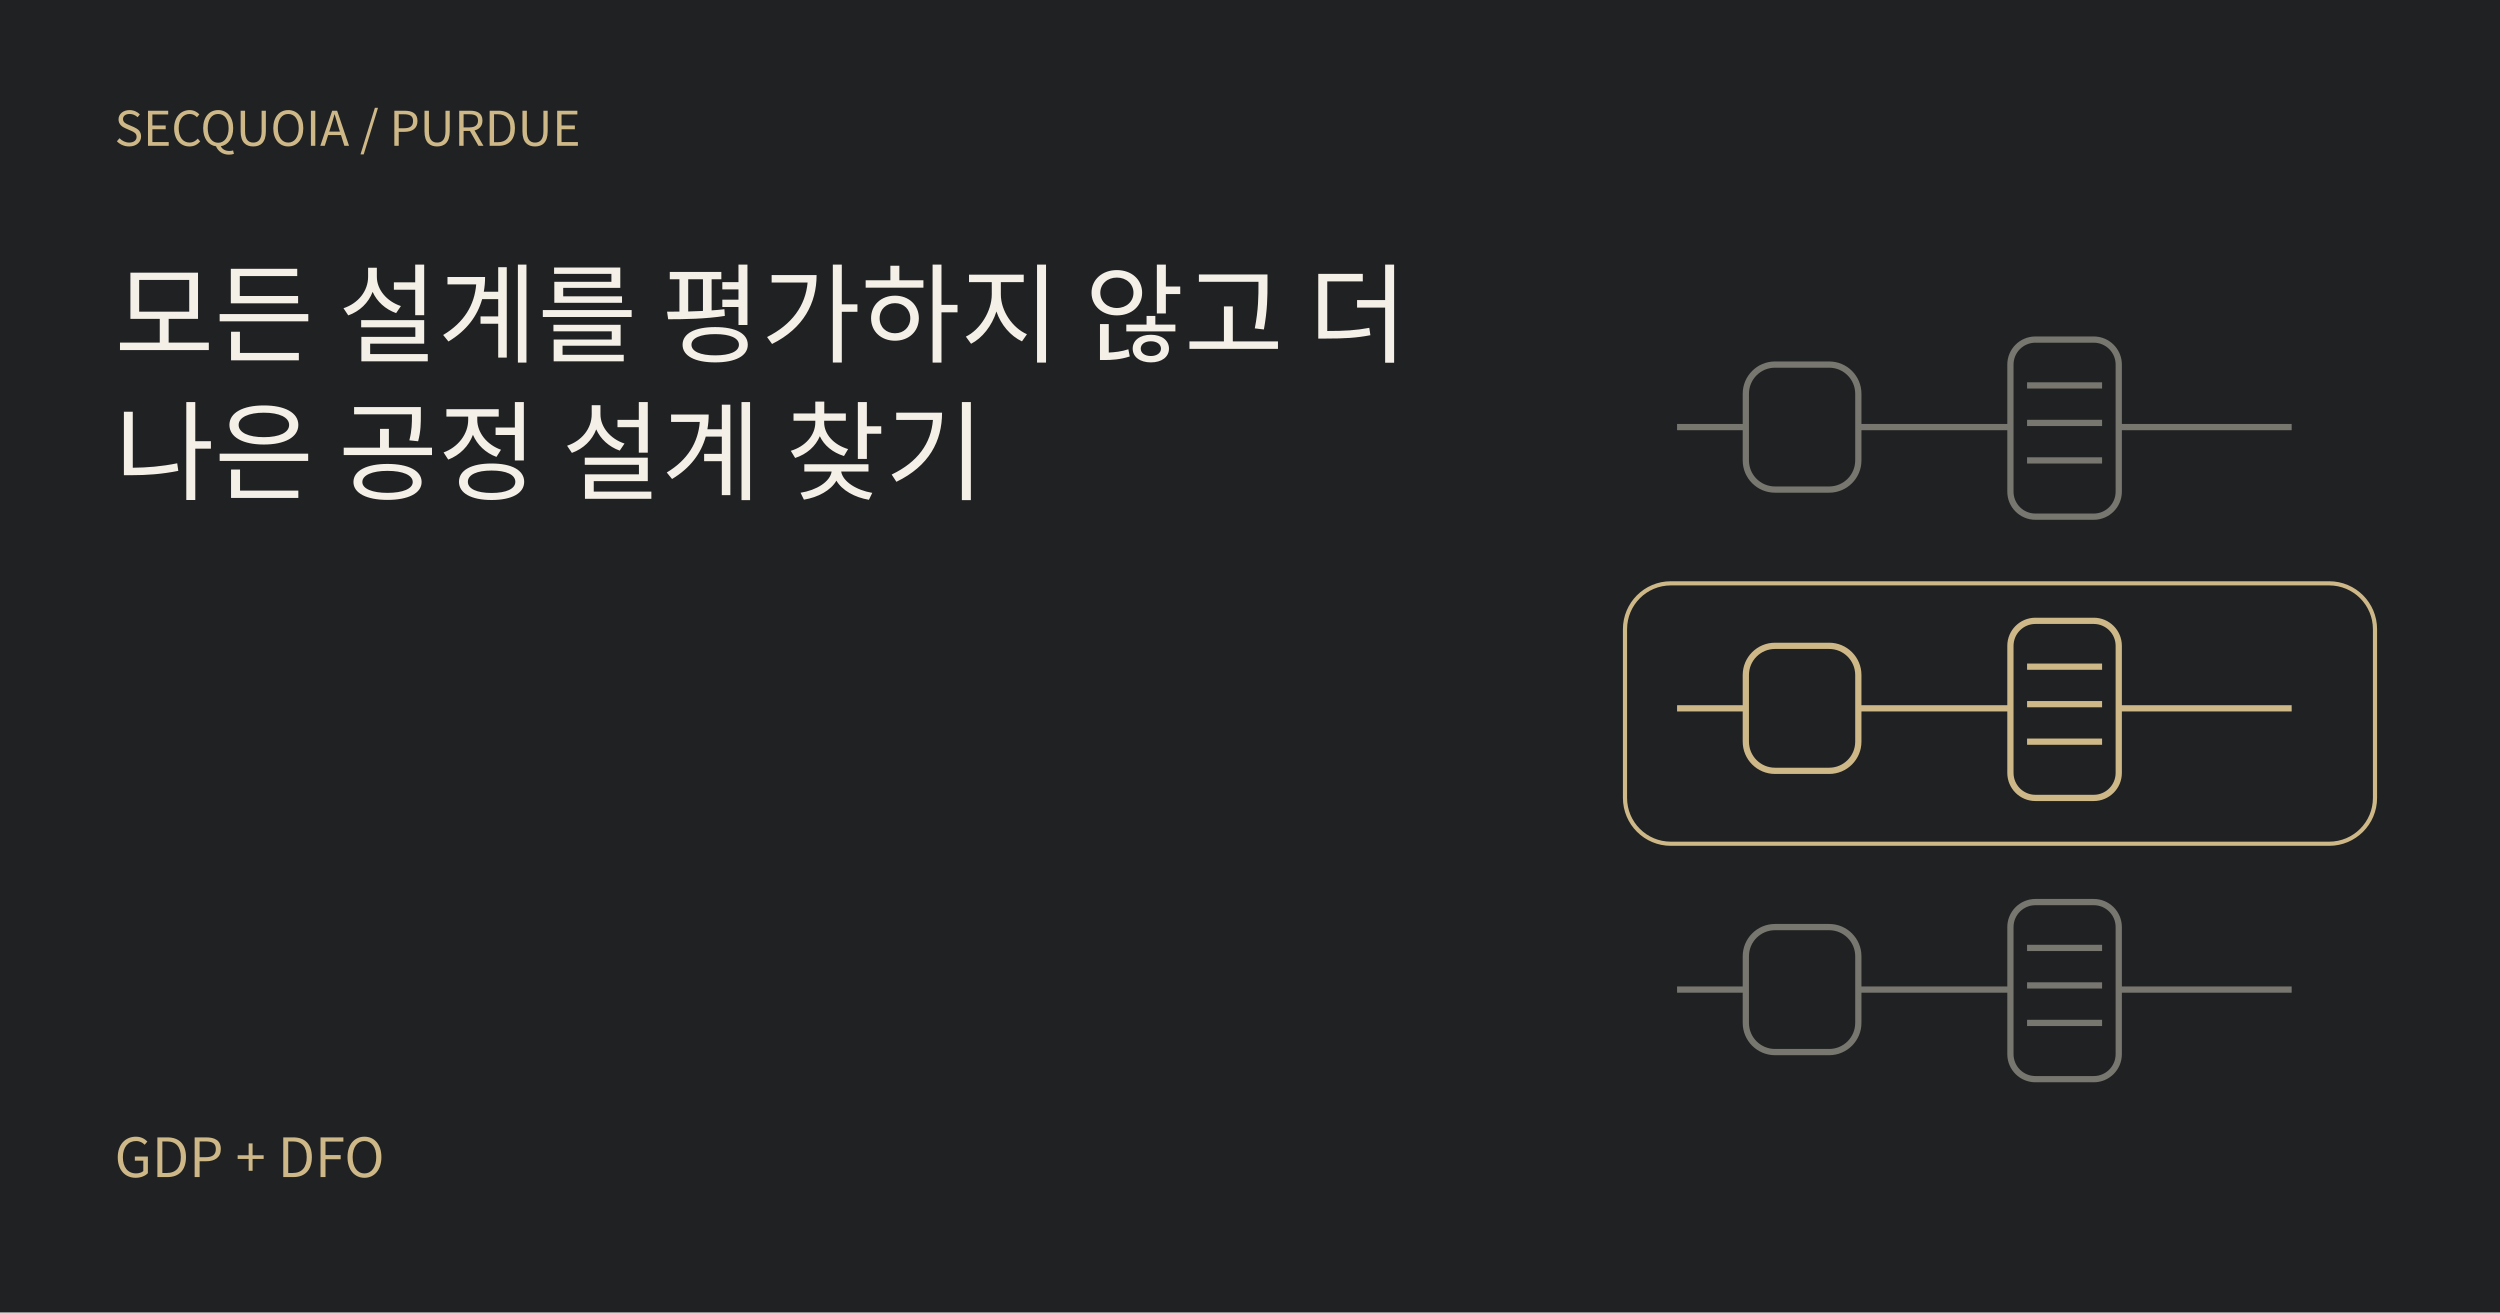
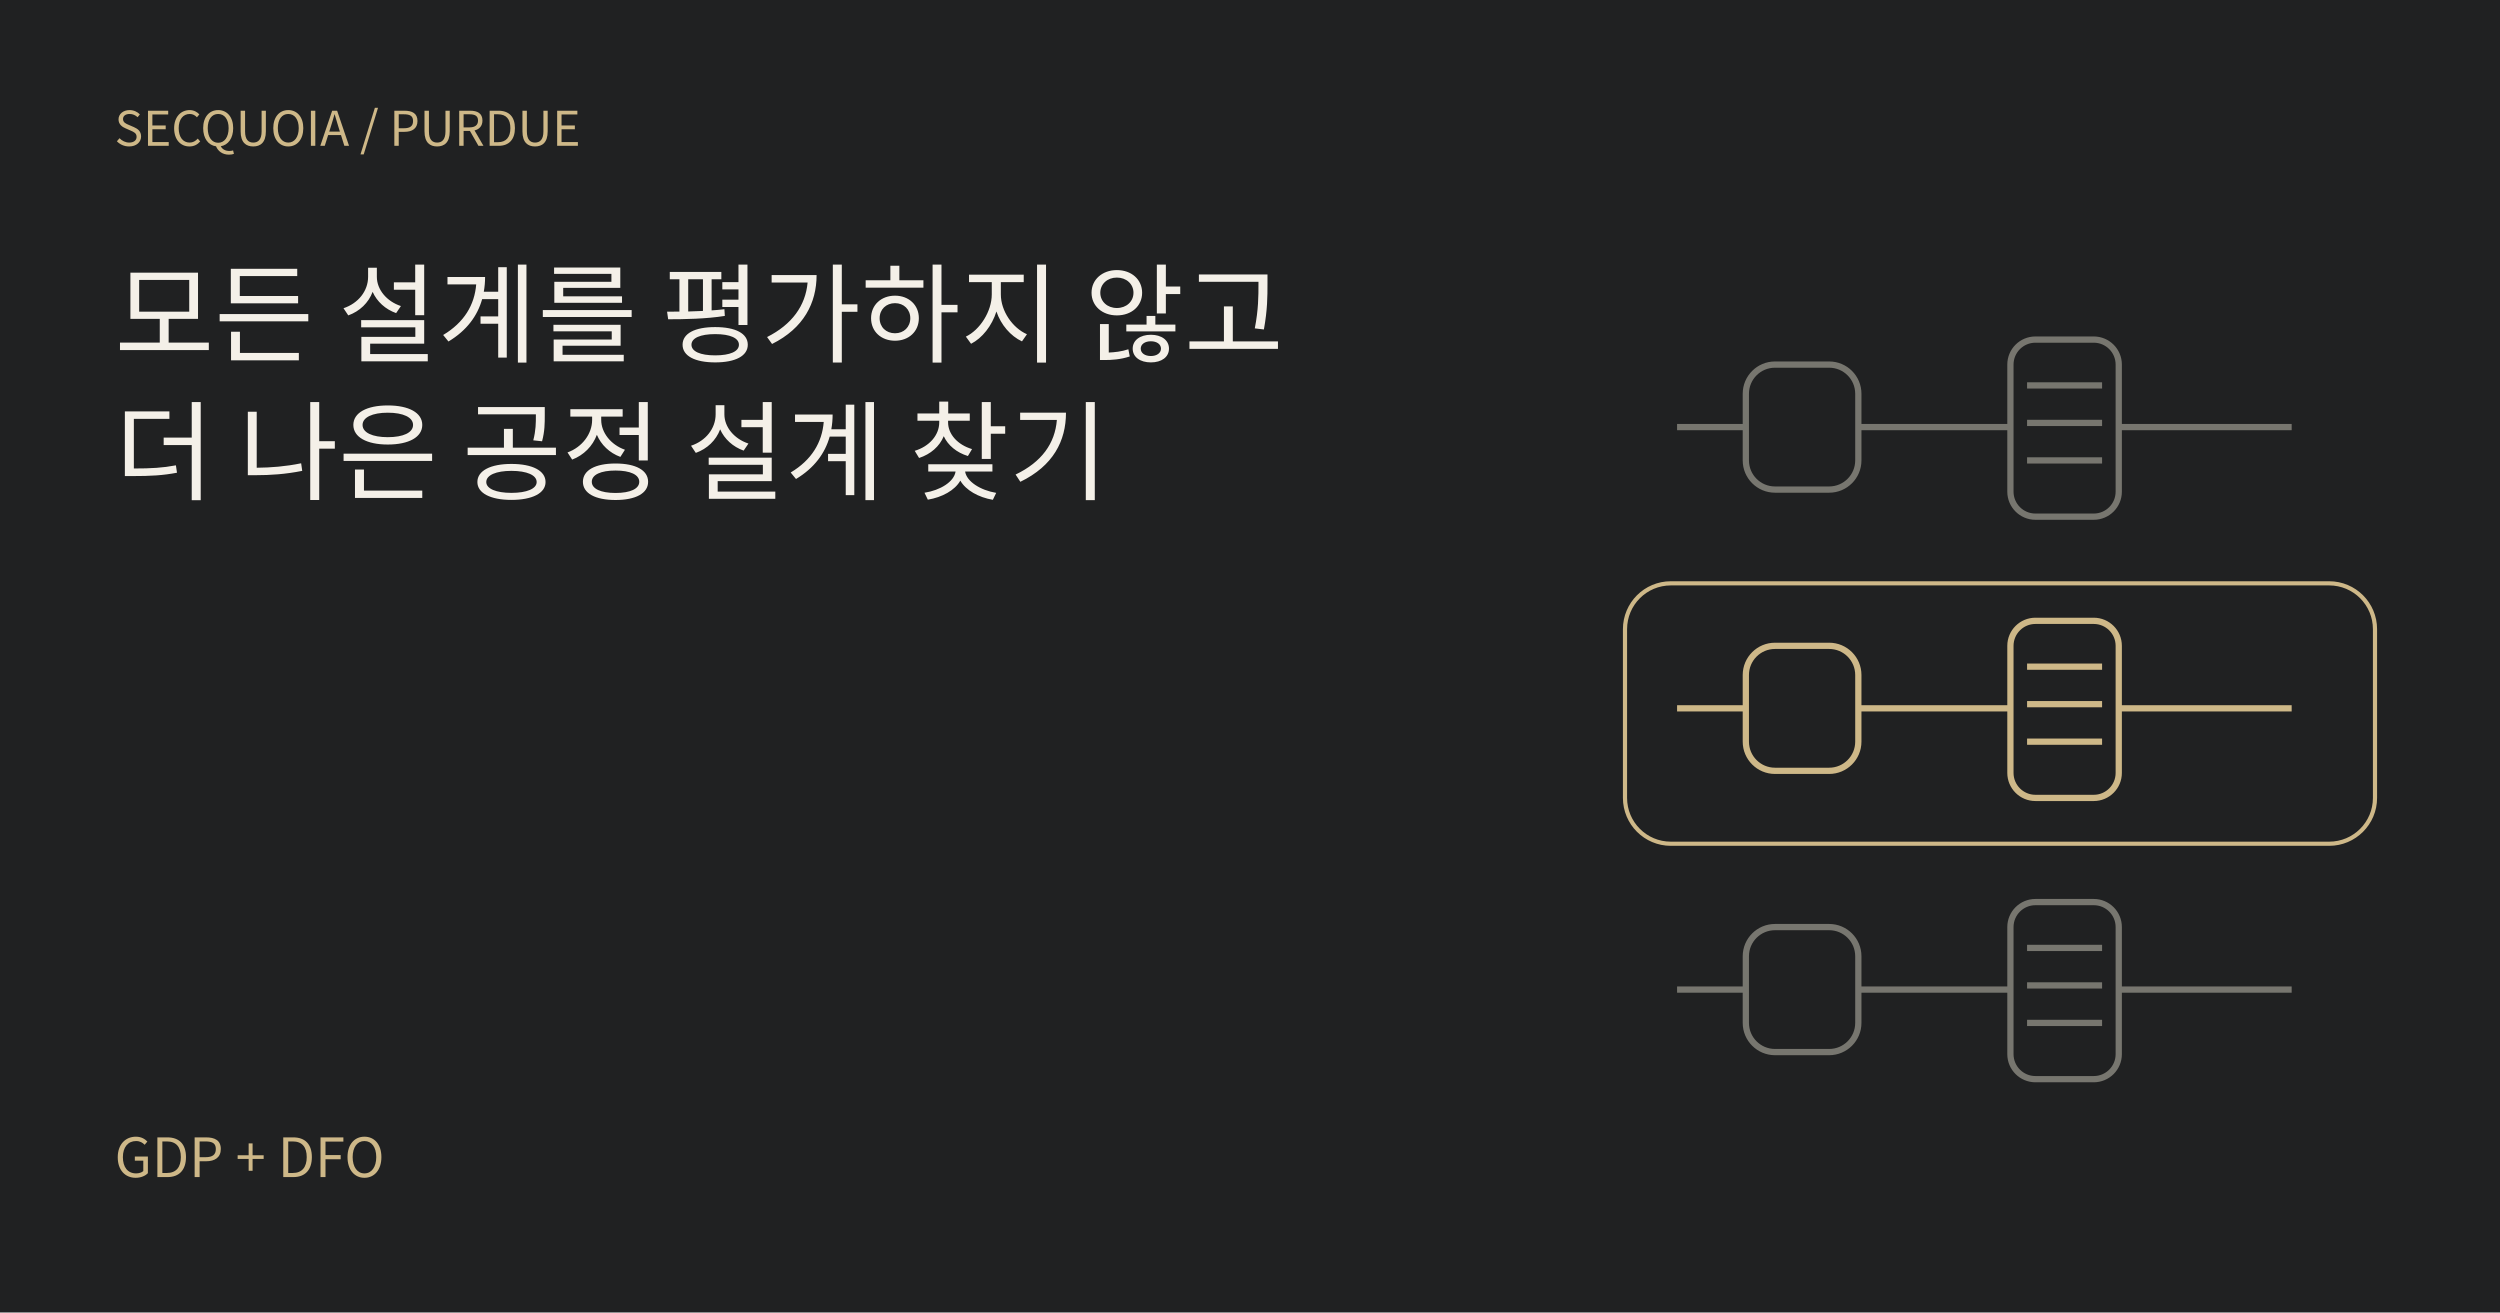
<svg xmlns="http://www.w3.org/2000/svg" width="1200" height="630" viewBox="0 0 1200 630">
  <rect width="1200" height="630" fill="#202122" />
  <text x="55" y="70" font-family="Noto Sans CJK KR" font-size="23" fill="#ceb888">SECQUOIA  /  PURDUE</text>
-   <text x="55" y="170" font-family="Noto Sans CJK KR" font-size="52" fill="#f4f0e8">모든 설계를 평가하지 않고 더</text>
-   <text x="55" y="236" font-family="Noto Sans CJK KR" font-size="52" fill="#f4f0e8">나은 공정 설계 찾기</text>
+   <text x="55" y="170" font-family="Noto Sans CJK KR" font-size="52" fill="#f4f0e8">모든 설계를 평가하지 않고</text>
+   <text x="55" y="236" font-family="Noto Sans CJK KR" font-size="52" fill="#f4f0e8">더 나은 공정 설계 찾기</text>
  <text x="55" y="565" font-family="Noto Sans CJK KR" font-size="26" fill="#ceb888">GDP + DFO</text>
  <g fill="none" stroke="#77766f" stroke-width="3">
    <path d="M805 205 H838 M892 205 H965 M1017 205 H1100" />
    <rect x="838" y="175" width="54" height="60" rx="14" />
    <rect x="965" y="163" width="52" height="85" rx="12" />
    <path d="M973 185 H1009 M973 203 H1009 M973 221 H1009" />
  </g>
  <g fill="none" stroke="#ceb888" stroke-width="3">
    <path d="M805 340 H838 M892 340 H965 M1017 340 H1100" />
    <rect x="838" y="310" width="54" height="60" rx="14" />
    <rect x="965" y="298" width="52" height="85" rx="12" />
    <path d="M973 320 H1009 M973 338 H1009 M973 356 H1009" />
  </g>
  <g fill="none" stroke="#77766f" stroke-width="3">
    <path d="M805 475 H838 M892 475 H965 M1017 475 H1100" />
    <rect x="838" y="445" width="54" height="60" rx="14" />
    <rect x="965" y="433" width="52" height="85" rx="12" />
    <path d="M973 455 H1009 M973 473 H1009 M973 491 H1009" />
  </g>
  <rect x="780" y="280" width="360" height="125" rx="22" fill="none" stroke="#ceb888" stroke-width="2" />
</svg>
